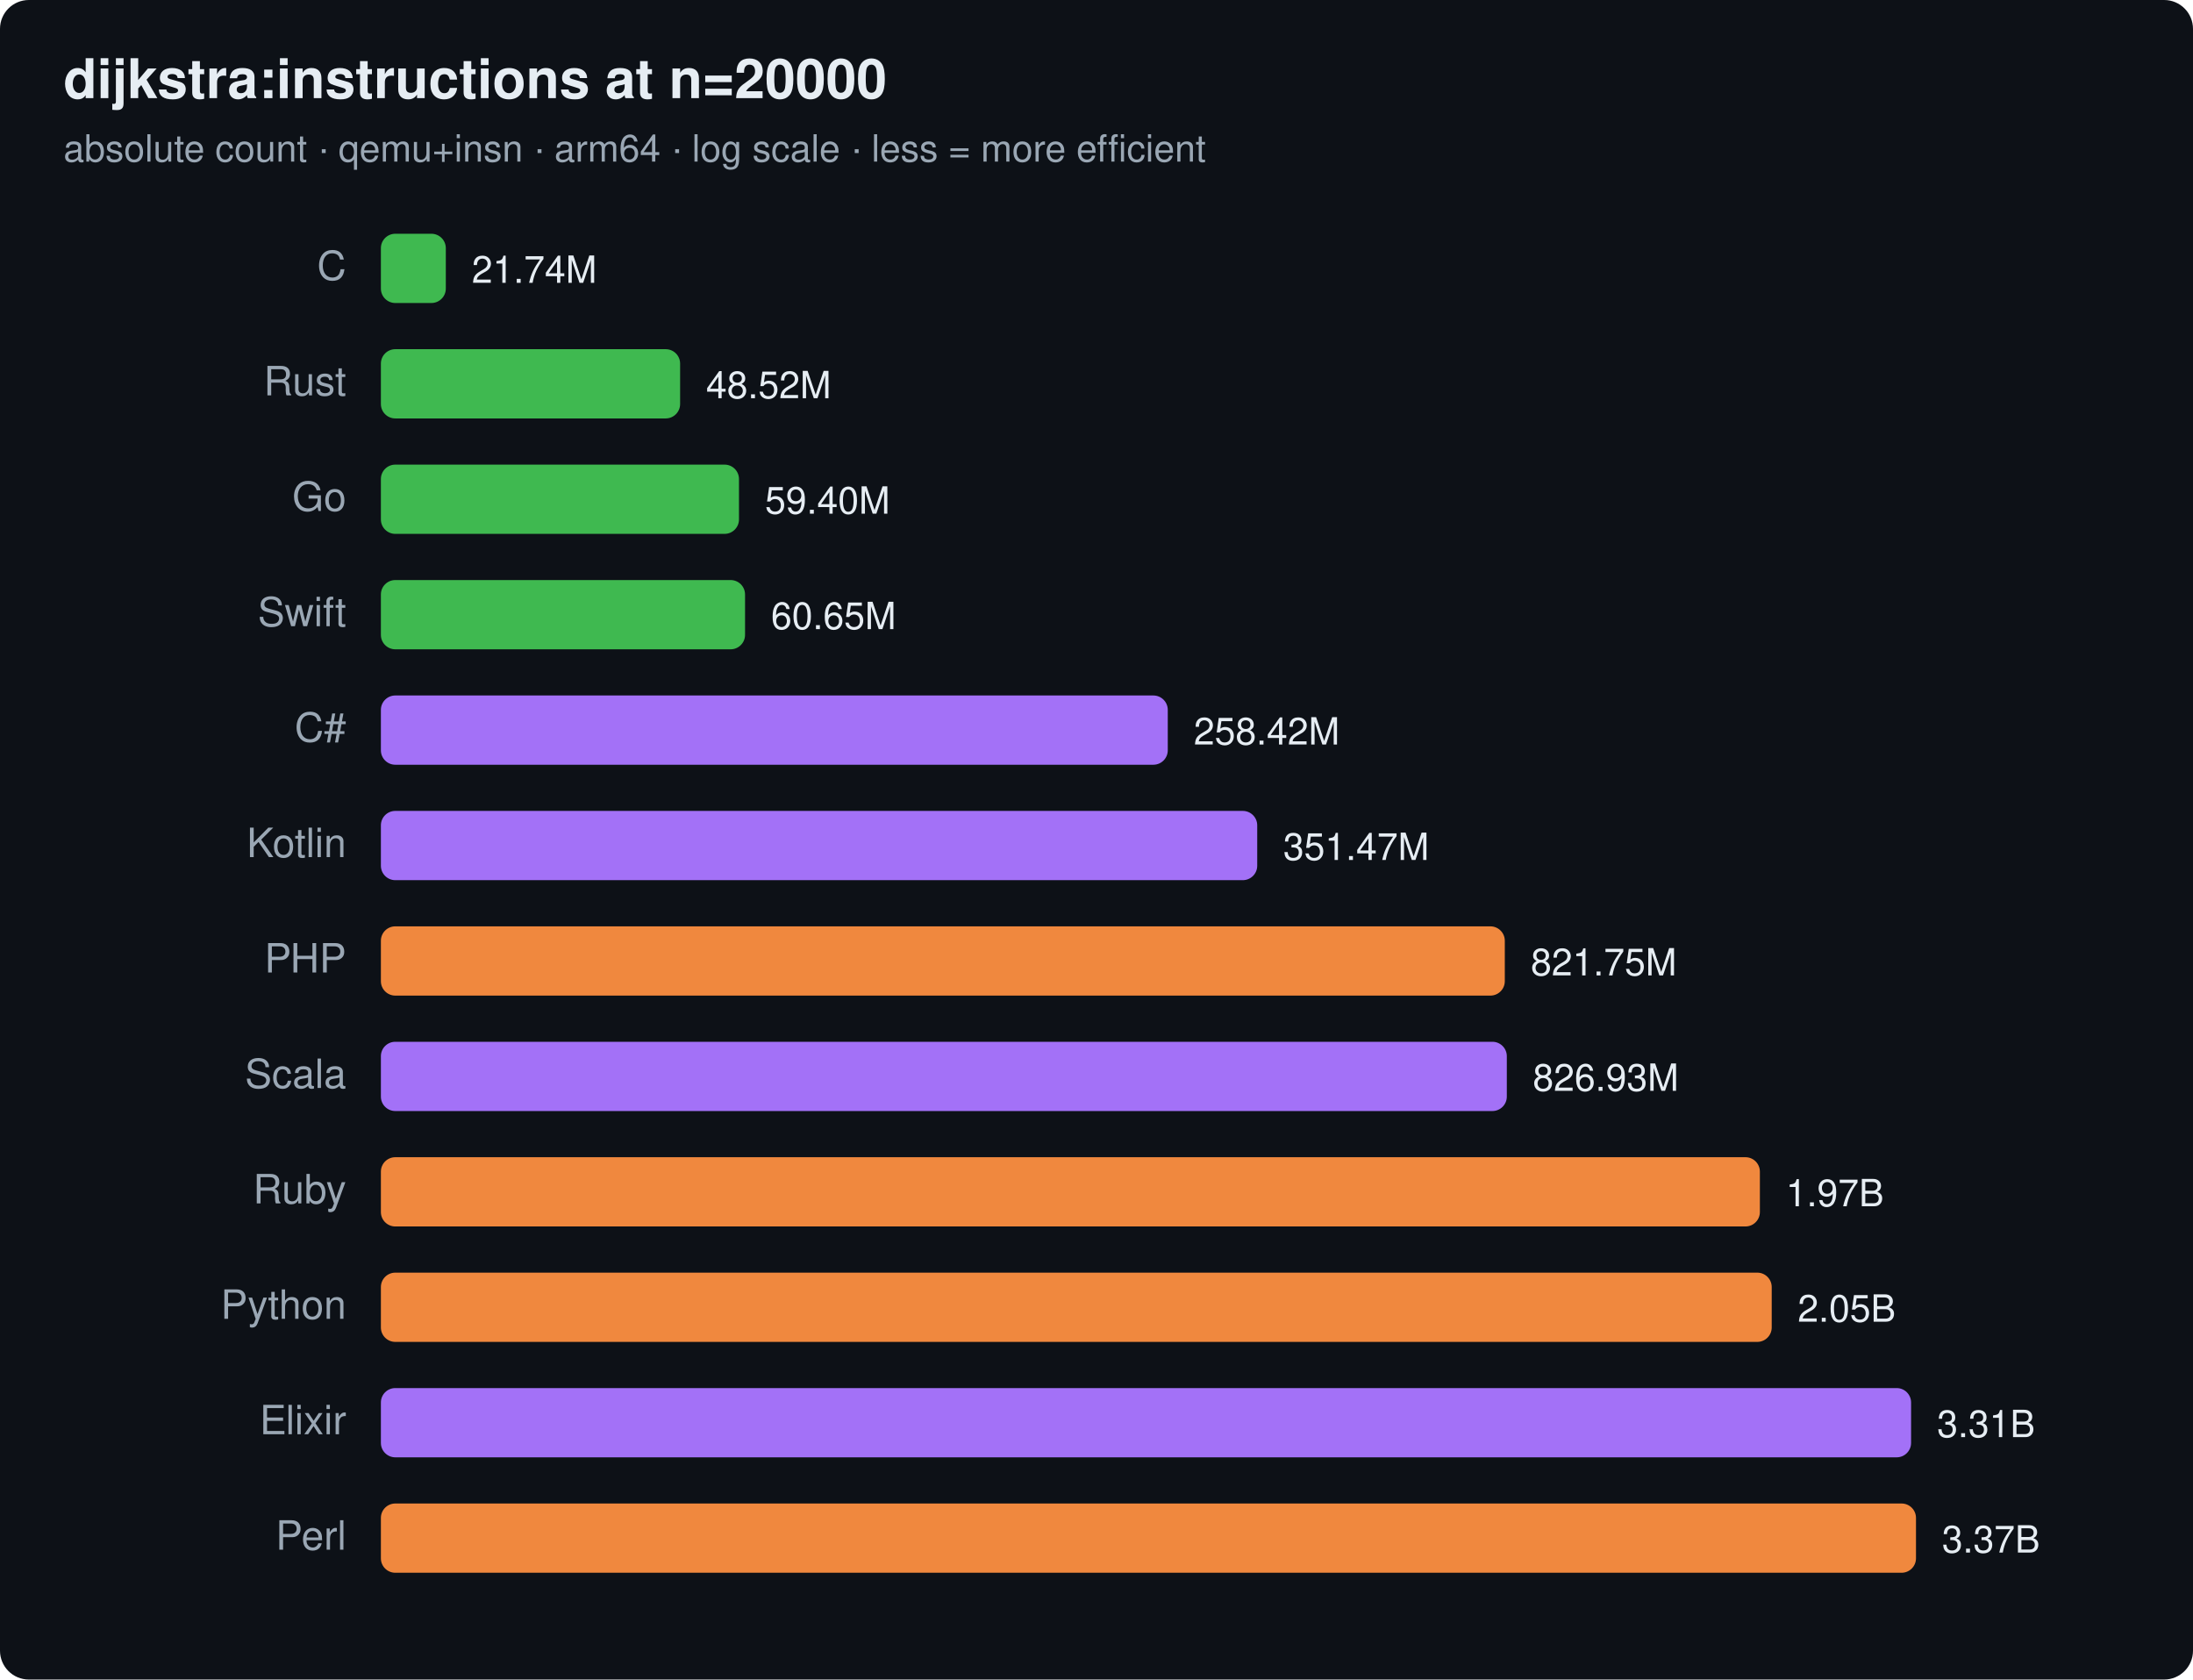
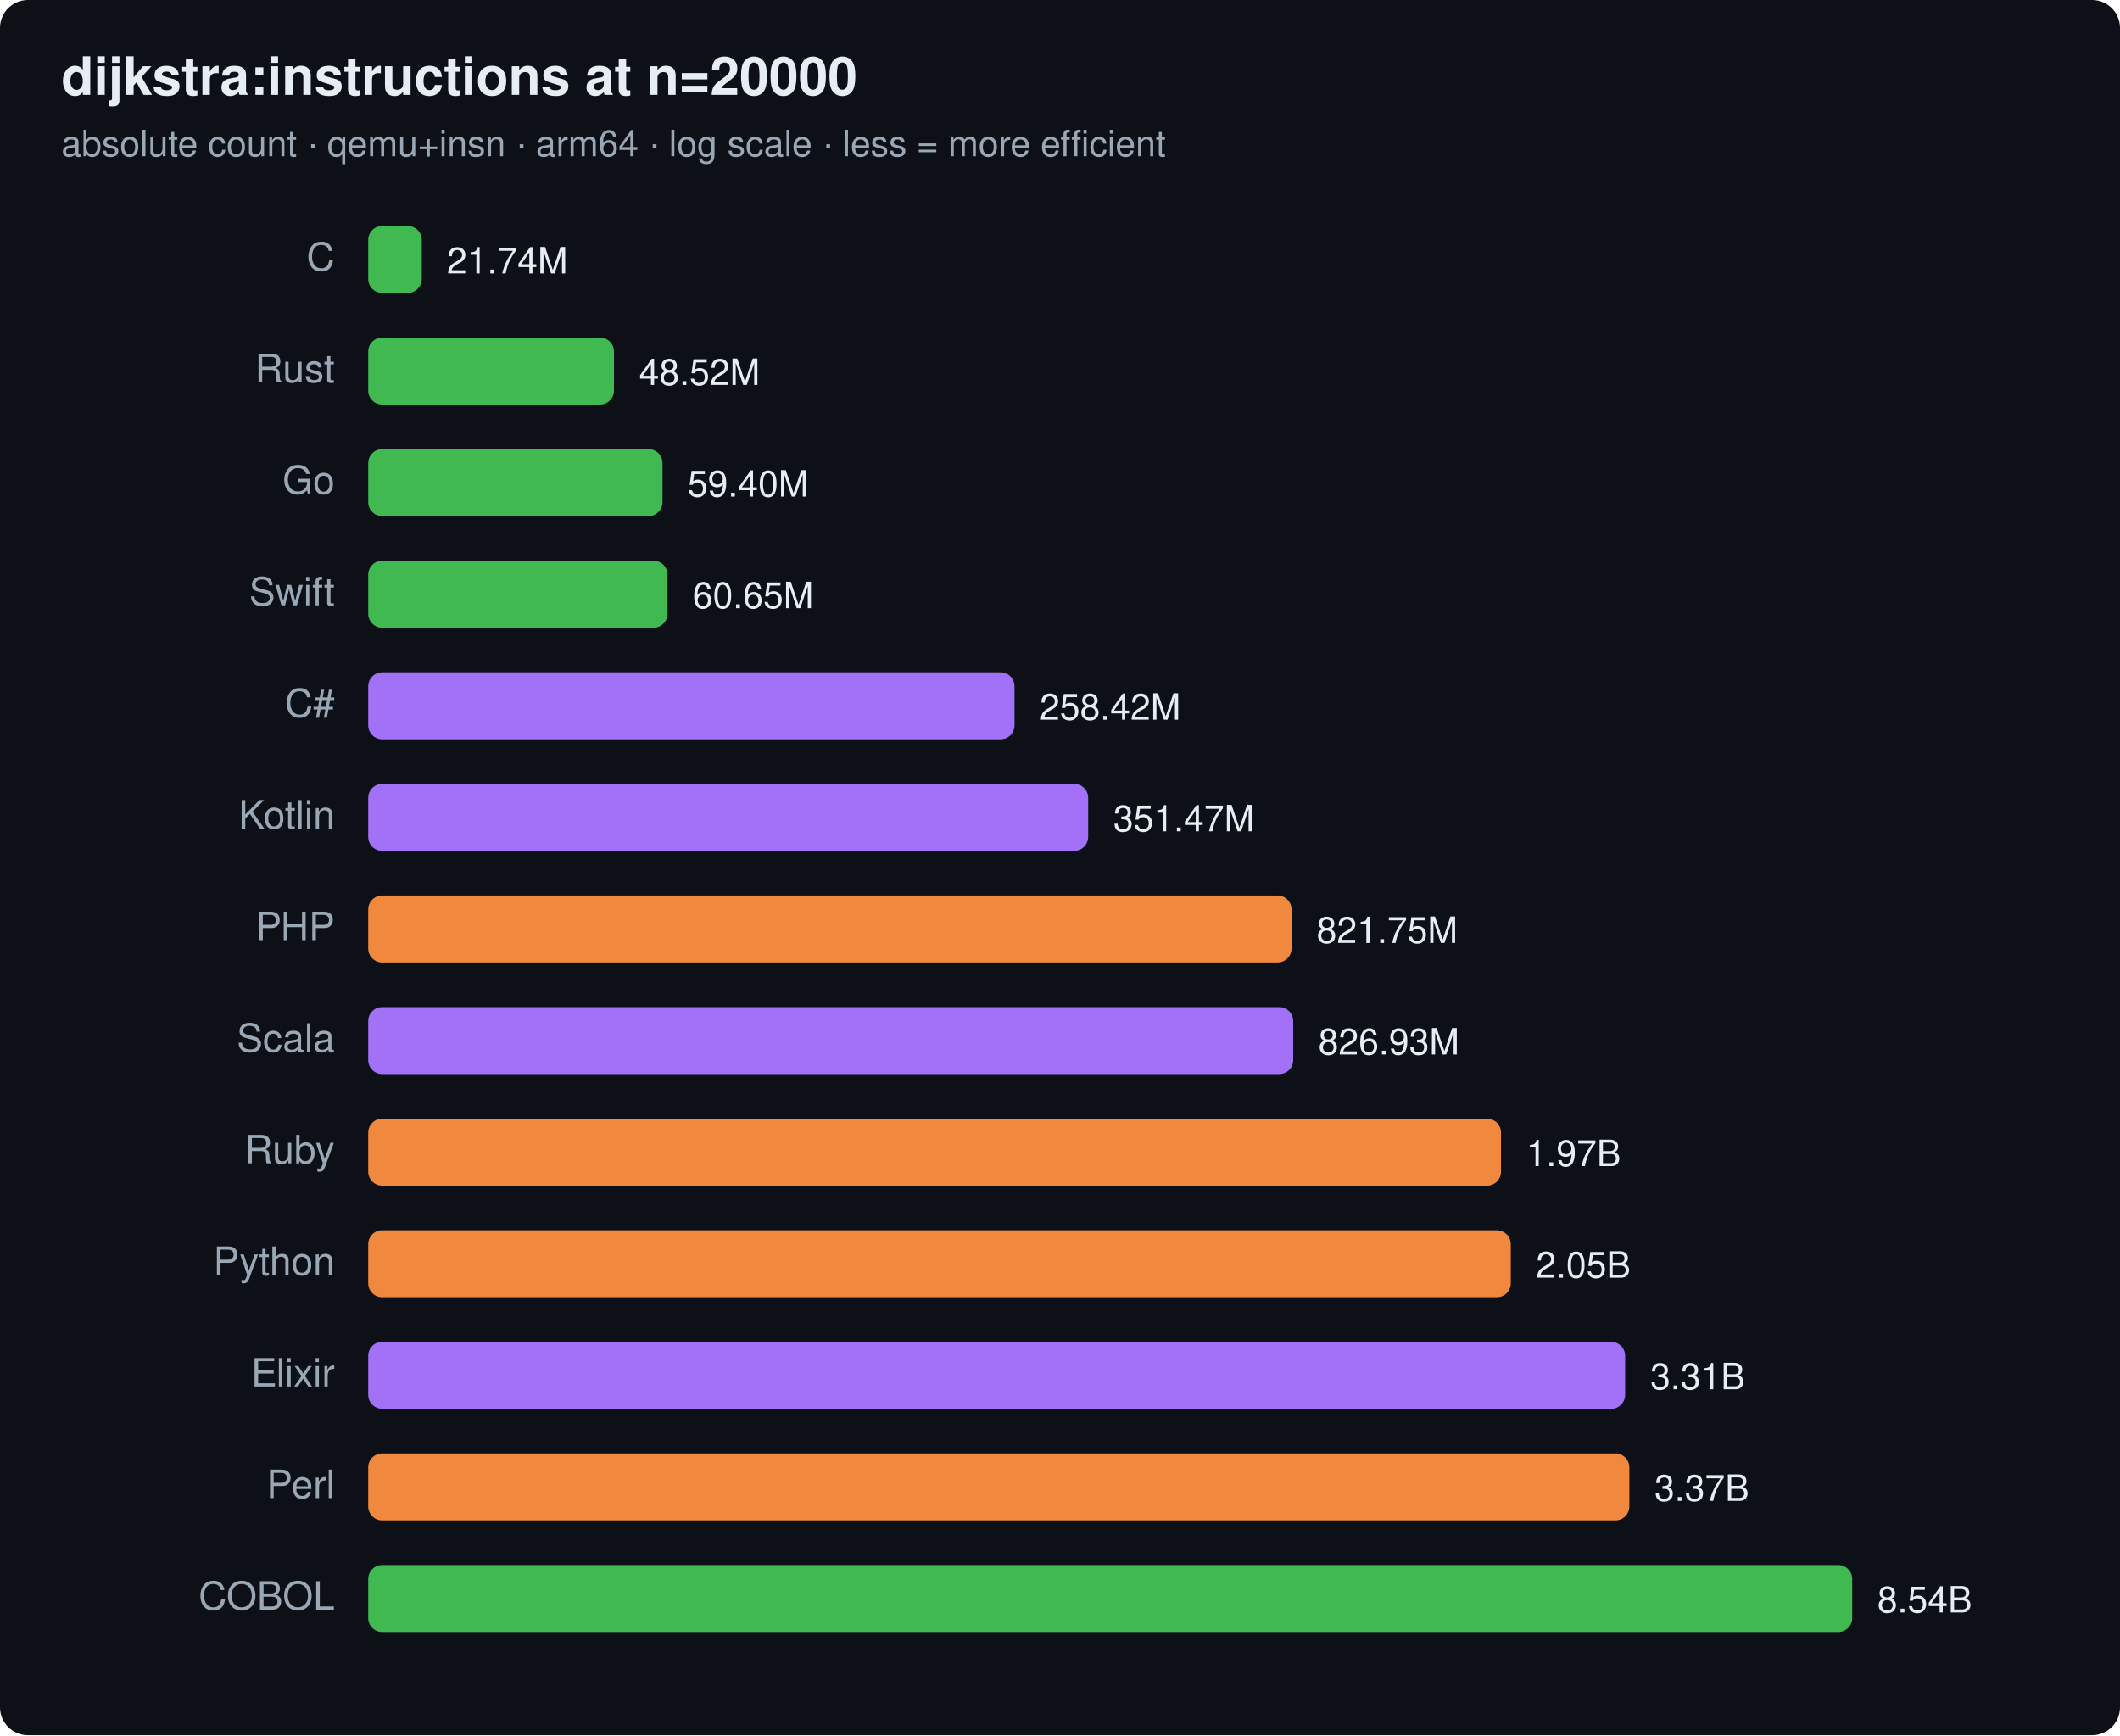
- <svg xmlns="http://www.w3.org/2000/svg" width="760" height="582" viewBox="0 0 760 582" font-family="ui-sans-serif,system-ui,Segoe UI,Helvetica,Arial">
-   <rect width="760" height="582" rx="10" fill="#0d1117" />
+ <svg xmlns="http://www.w3.org/2000/svg" width="760" height="622" viewBox="0 0 760 622" font-family="ui-sans-serif,system-ui,Segoe UI,Helvetica,Arial">
+   <rect width="760" height="622" rx="10" fill="#0d1117" />
  <text x="22" y="34" font-size="19" font-weight="700" fill="#e6edf3">dijkstra:instructions at n=20000</text>
  <text x="22" y="56" font-size="13" fill="#9aa7b4">absolute count · qemu+insn · arm64 · log scale · less = more efficient</text>
  <text x="120" y="97" text-anchor="end" font-size="14" fill="#9aa7b4">C</text>
-   <rect x="132" y="81" width="22.5" height="24" rx="5" fill="#3fb950" />
-   <text x="163.5" y="98" font-size="13" fill="#e6edf3">21.74M</text>
+   <rect x="132" y="81" width="19.2" height="24" rx="5" fill="#3fb950" />
+   <text x="160.2" y="98" font-size="13" fill="#e6edf3">21.74M</text>
  <text x="120" y="137" text-anchor="end" font-size="14" fill="#9aa7b4">Rust</text>
-   <rect x="132" y="121" width="103.7" height="24" rx="5" fill="#3fb950" />
-   <text x="244.7" y="138" font-size="13" fill="#e6edf3">48.52M</text>
+   <rect x="132" y="121" width="88.1" height="24" rx="5" fill="#3fb950" />
+   <text x="229.1" y="138" font-size="13" fill="#e6edf3">48.52M</text>
  <text x="120" y="177" text-anchor="end" font-size="14" fill="#9aa7b4">Go</text>
-   <rect x="132" y="161" width="124.1" height="24" rx="5" fill="#3fb950" />
-   <text x="265.1" y="178" font-size="13" fill="#e6edf3">59.40M</text>
+   <rect x="132" y="161" width="105.5" height="24" rx="5" fill="#3fb950" />
+   <text x="246.5" y="178" font-size="13" fill="#e6edf3">59.40M</text>
  <text x="120" y="217" text-anchor="end" font-size="14" fill="#9aa7b4">Swift</text>
-   <rect x="132" y="201" width="126.2" height="24" rx="5" fill="#3fb950" />
-   <text x="267.2" y="218" font-size="13" fill="#e6edf3">60.65M</text>
+   <rect x="132" y="201" width="107.3" height="24" rx="5" fill="#3fb950" />
+   <text x="248.3" y="218" font-size="13" fill="#e6edf3">60.65M</text>
  <text x="120" y="257" text-anchor="end" font-size="14" fill="#9aa7b4">C#</text>
-   <rect x="132" y="241" width="272.7" height="24" rx="5" fill="#a371f7" />
-   <text x="413.7" y="258" font-size="13" fill="#e6edf3">258.42M</text>
+   <rect x="132" y="241" width="231.7" height="24" rx="5" fill="#a371f7" />
+   <text x="372.7" y="258" font-size="13" fill="#e6edf3">258.42M</text>
  <text x="120" y="297" text-anchor="end" font-size="14" fill="#9aa7b4">Kotlin</text>
-   <rect x="132" y="281" width="303.7" height="24" rx="5" fill="#a371f7" />
-   <text x="444.7" y="298" font-size="13" fill="#e6edf3">351.47M</text>
+   <rect x="132" y="281" width="258.1" height="24" rx="5" fill="#a371f7" />
+   <text x="399.1" y="298" font-size="13" fill="#e6edf3">351.47M</text>
  <text x="120" y="337" text-anchor="end" font-size="14" fill="#9aa7b4">PHP</text>
-   <rect x="132" y="321" width="389.5" height="24" rx="5" fill="#f0883e" />
-   <text x="530.5" y="338" font-size="13" fill="#e6edf3">821.75M</text>
+   <rect x="132" y="321" width="331.0" height="24" rx="5" fill="#f0883e" />
+   <text x="472.0" y="338" font-size="13" fill="#e6edf3">821.75M</text>
  <text x="120" y="377" text-anchor="end" font-size="14" fill="#9aa7b4">Scala</text>
-   <rect x="132" y="361" width="390.2" height="24" rx="5" fill="#a371f7" />
-   <text x="531.2" y="378" font-size="13" fill="#e6edf3">826.93M</text>
+   <rect x="132" y="361" width="331.6" height="24" rx="5" fill="#a371f7" />
+   <text x="472.6" y="378" font-size="13" fill="#e6edf3">826.93M</text>
  <text x="120" y="417" text-anchor="end" font-size="14" fill="#9aa7b4">Ruby</text>
-   <rect x="132" y="401" width="477.9" height="24" rx="5" fill="#f0883e" />
-   <text x="618.9" y="418" font-size="13" fill="#e6edf3">1.97B</text>
+   <rect x="132" y="401" width="406.1" height="24" rx="5" fill="#f0883e" />
+   <text x="547.1" y="418" font-size="13" fill="#e6edf3">1.97B</text>
  <text x="120" y="457" text-anchor="end" font-size="14" fill="#9aa7b4">Python</text>
-   <rect x="132" y="441" width="482.0" height="24" rx="5" fill="#f0883e" />
-   <text x="623.0" y="458" font-size="13" fill="#e6edf3">2.05B</text>
+   <rect x="132" y="441" width="409.6" height="24" rx="5" fill="#f0883e" />
+   <text x="550.6" y="458" font-size="13" fill="#e6edf3">2.05B</text>
  <text x="120" y="497" text-anchor="end" font-size="14" fill="#9aa7b4">Elixir</text>
-   <rect x="132" y="481" width="530.3" height="24" rx="5" fill="#a371f7" />
-   <text x="671.3" y="498" font-size="13" fill="#e6edf3">3.31B</text>
+   <rect x="132" y="481" width="450.6" height="24" rx="5" fill="#a371f7" />
+   <text x="591.6" y="498" font-size="13" fill="#e6edf3">3.31B</text>
  <text x="120" y="537" text-anchor="end" font-size="14" fill="#9aa7b4">Perl</text>
-   <rect x="132" y="521" width="532.0" height="24" rx="5" fill="#f0883e" />
-   <text x="673.0" y="538" font-size="13" fill="#e6edf3">3.37B</text>
+   <rect x="132" y="521" width="452.1" height="24" rx="5" fill="#f0883e" />
+   <text x="593.1" y="538" font-size="13" fill="#e6edf3">3.37B</text>
+   <text x="120" y="577" text-anchor="end" font-size="14" fill="#9aa7b4">COBOL</text>
+   <rect x="132" y="561" width="532.0" height="24" rx="5" fill="#3fb950" />
+   <text x="673.0" y="578" font-size="13" fill="#e6edf3">8.54B</text>
</svg>
